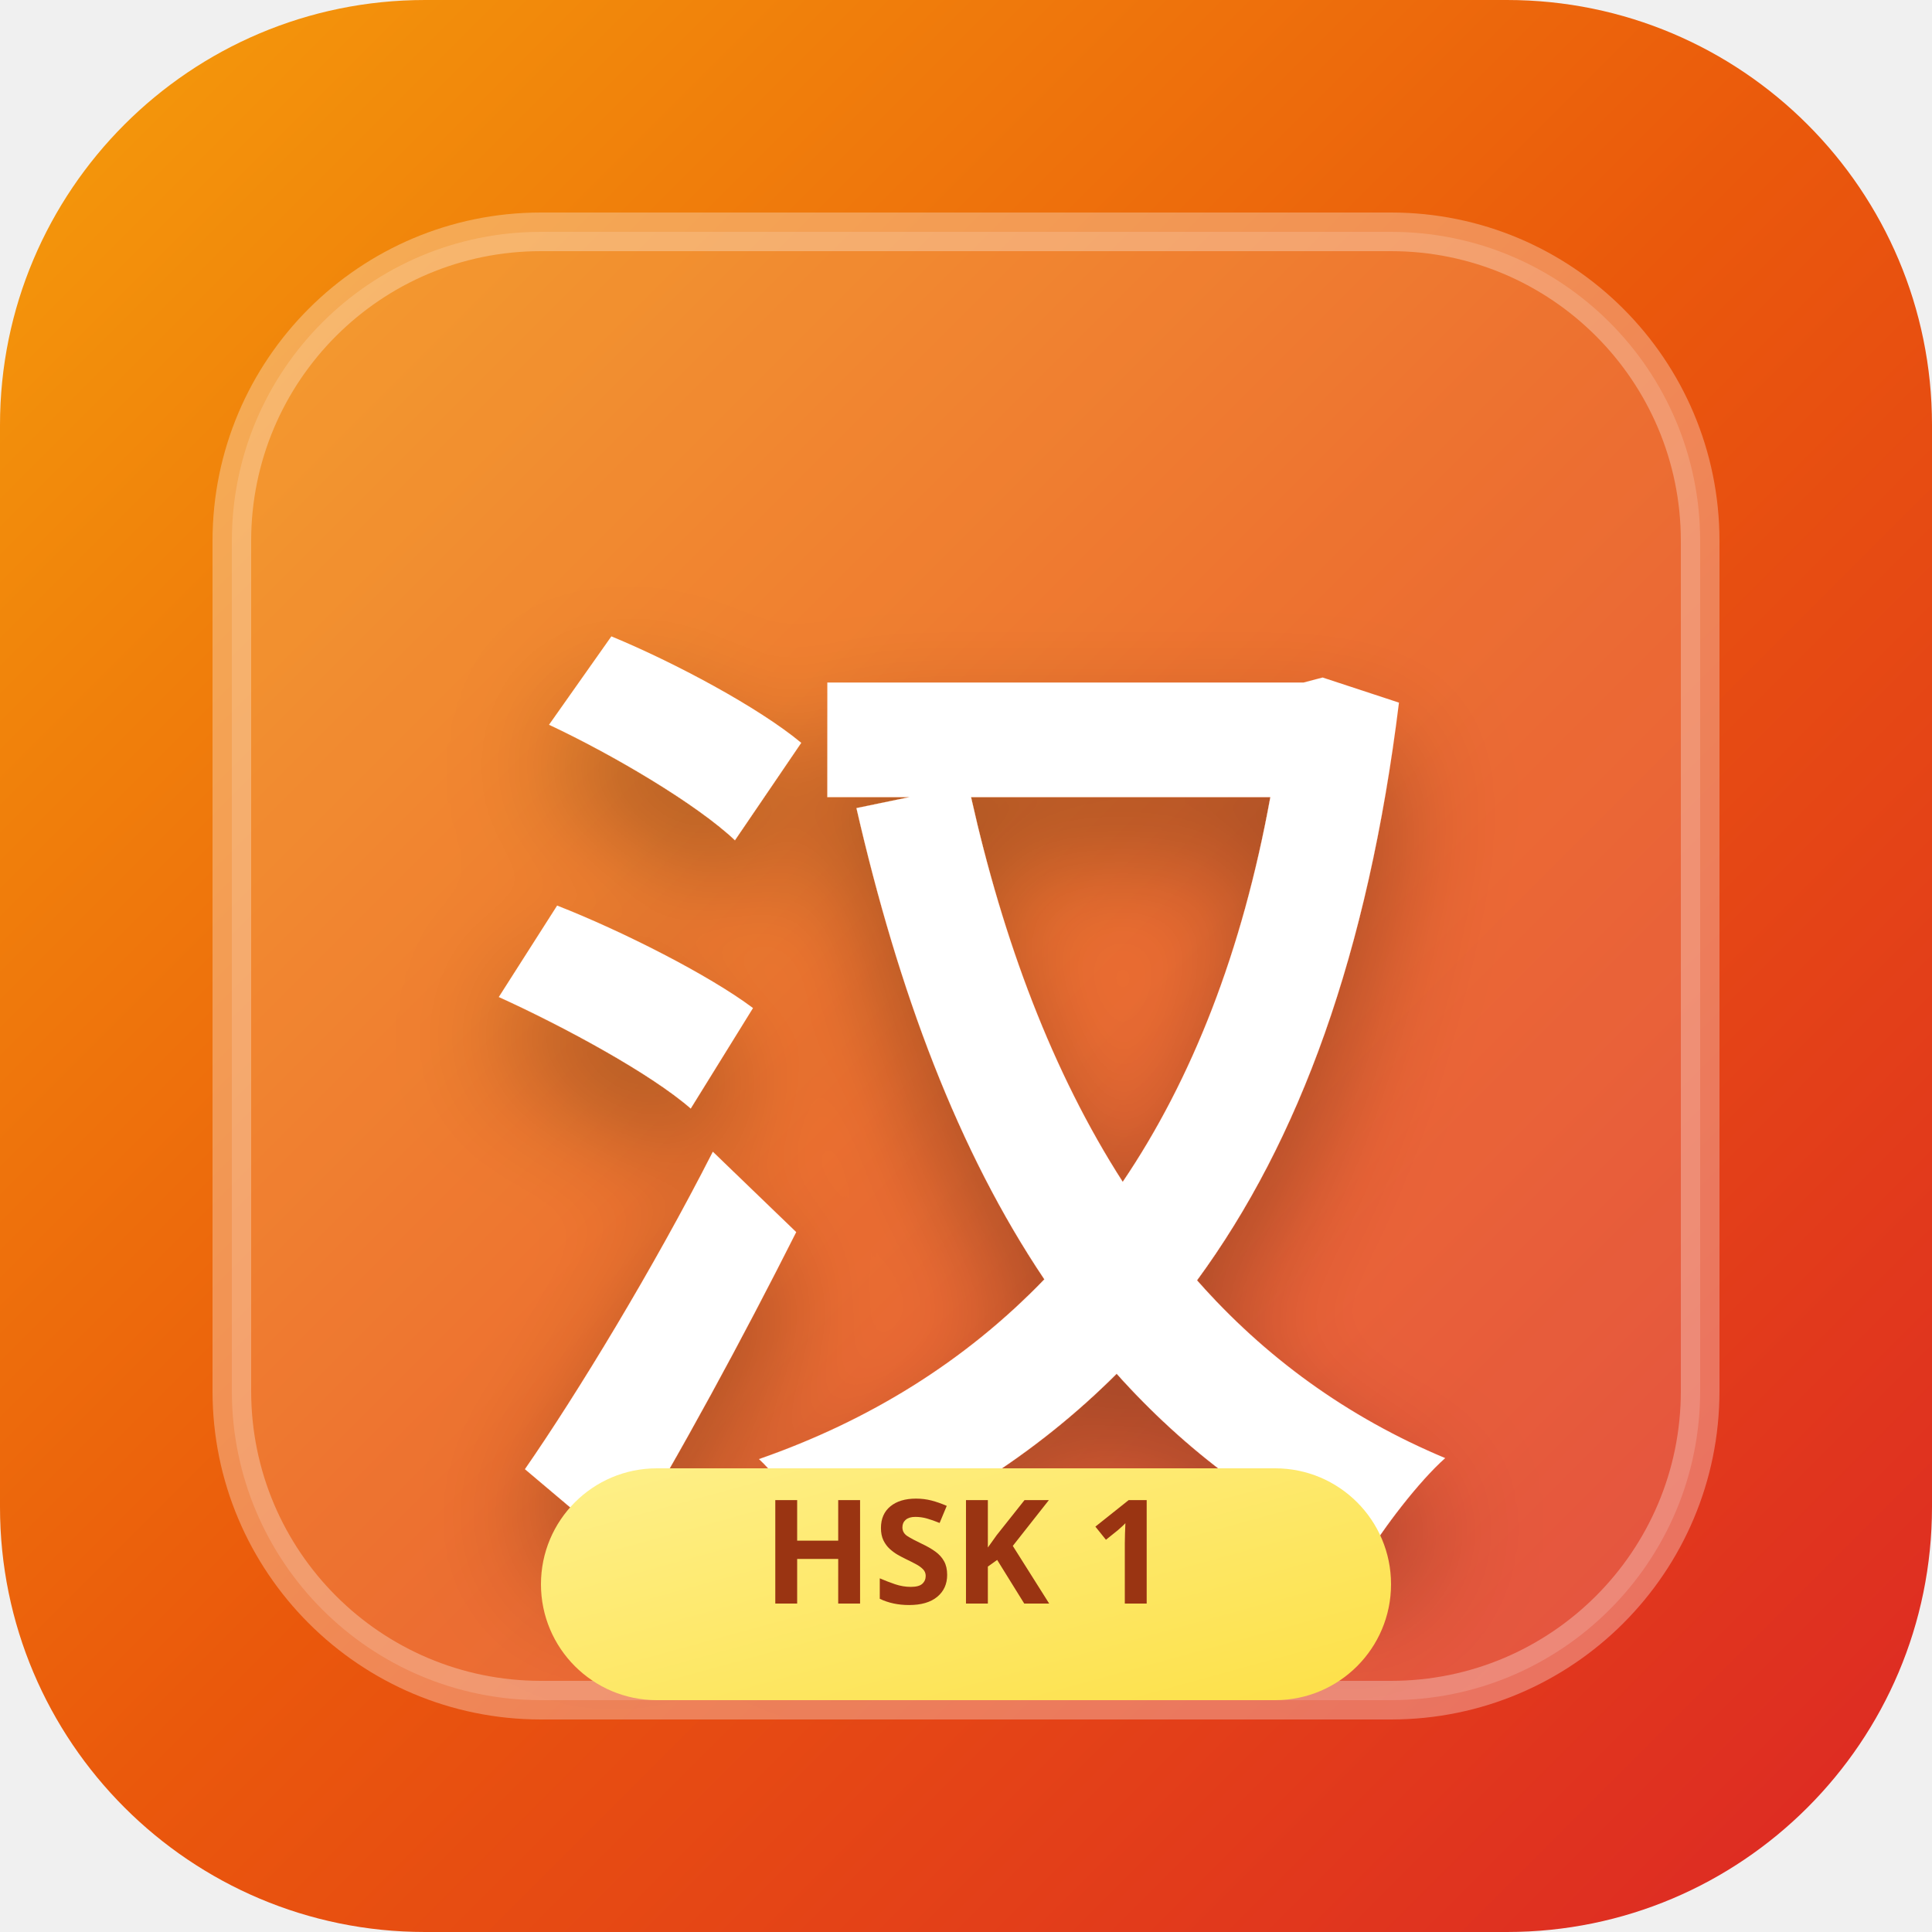
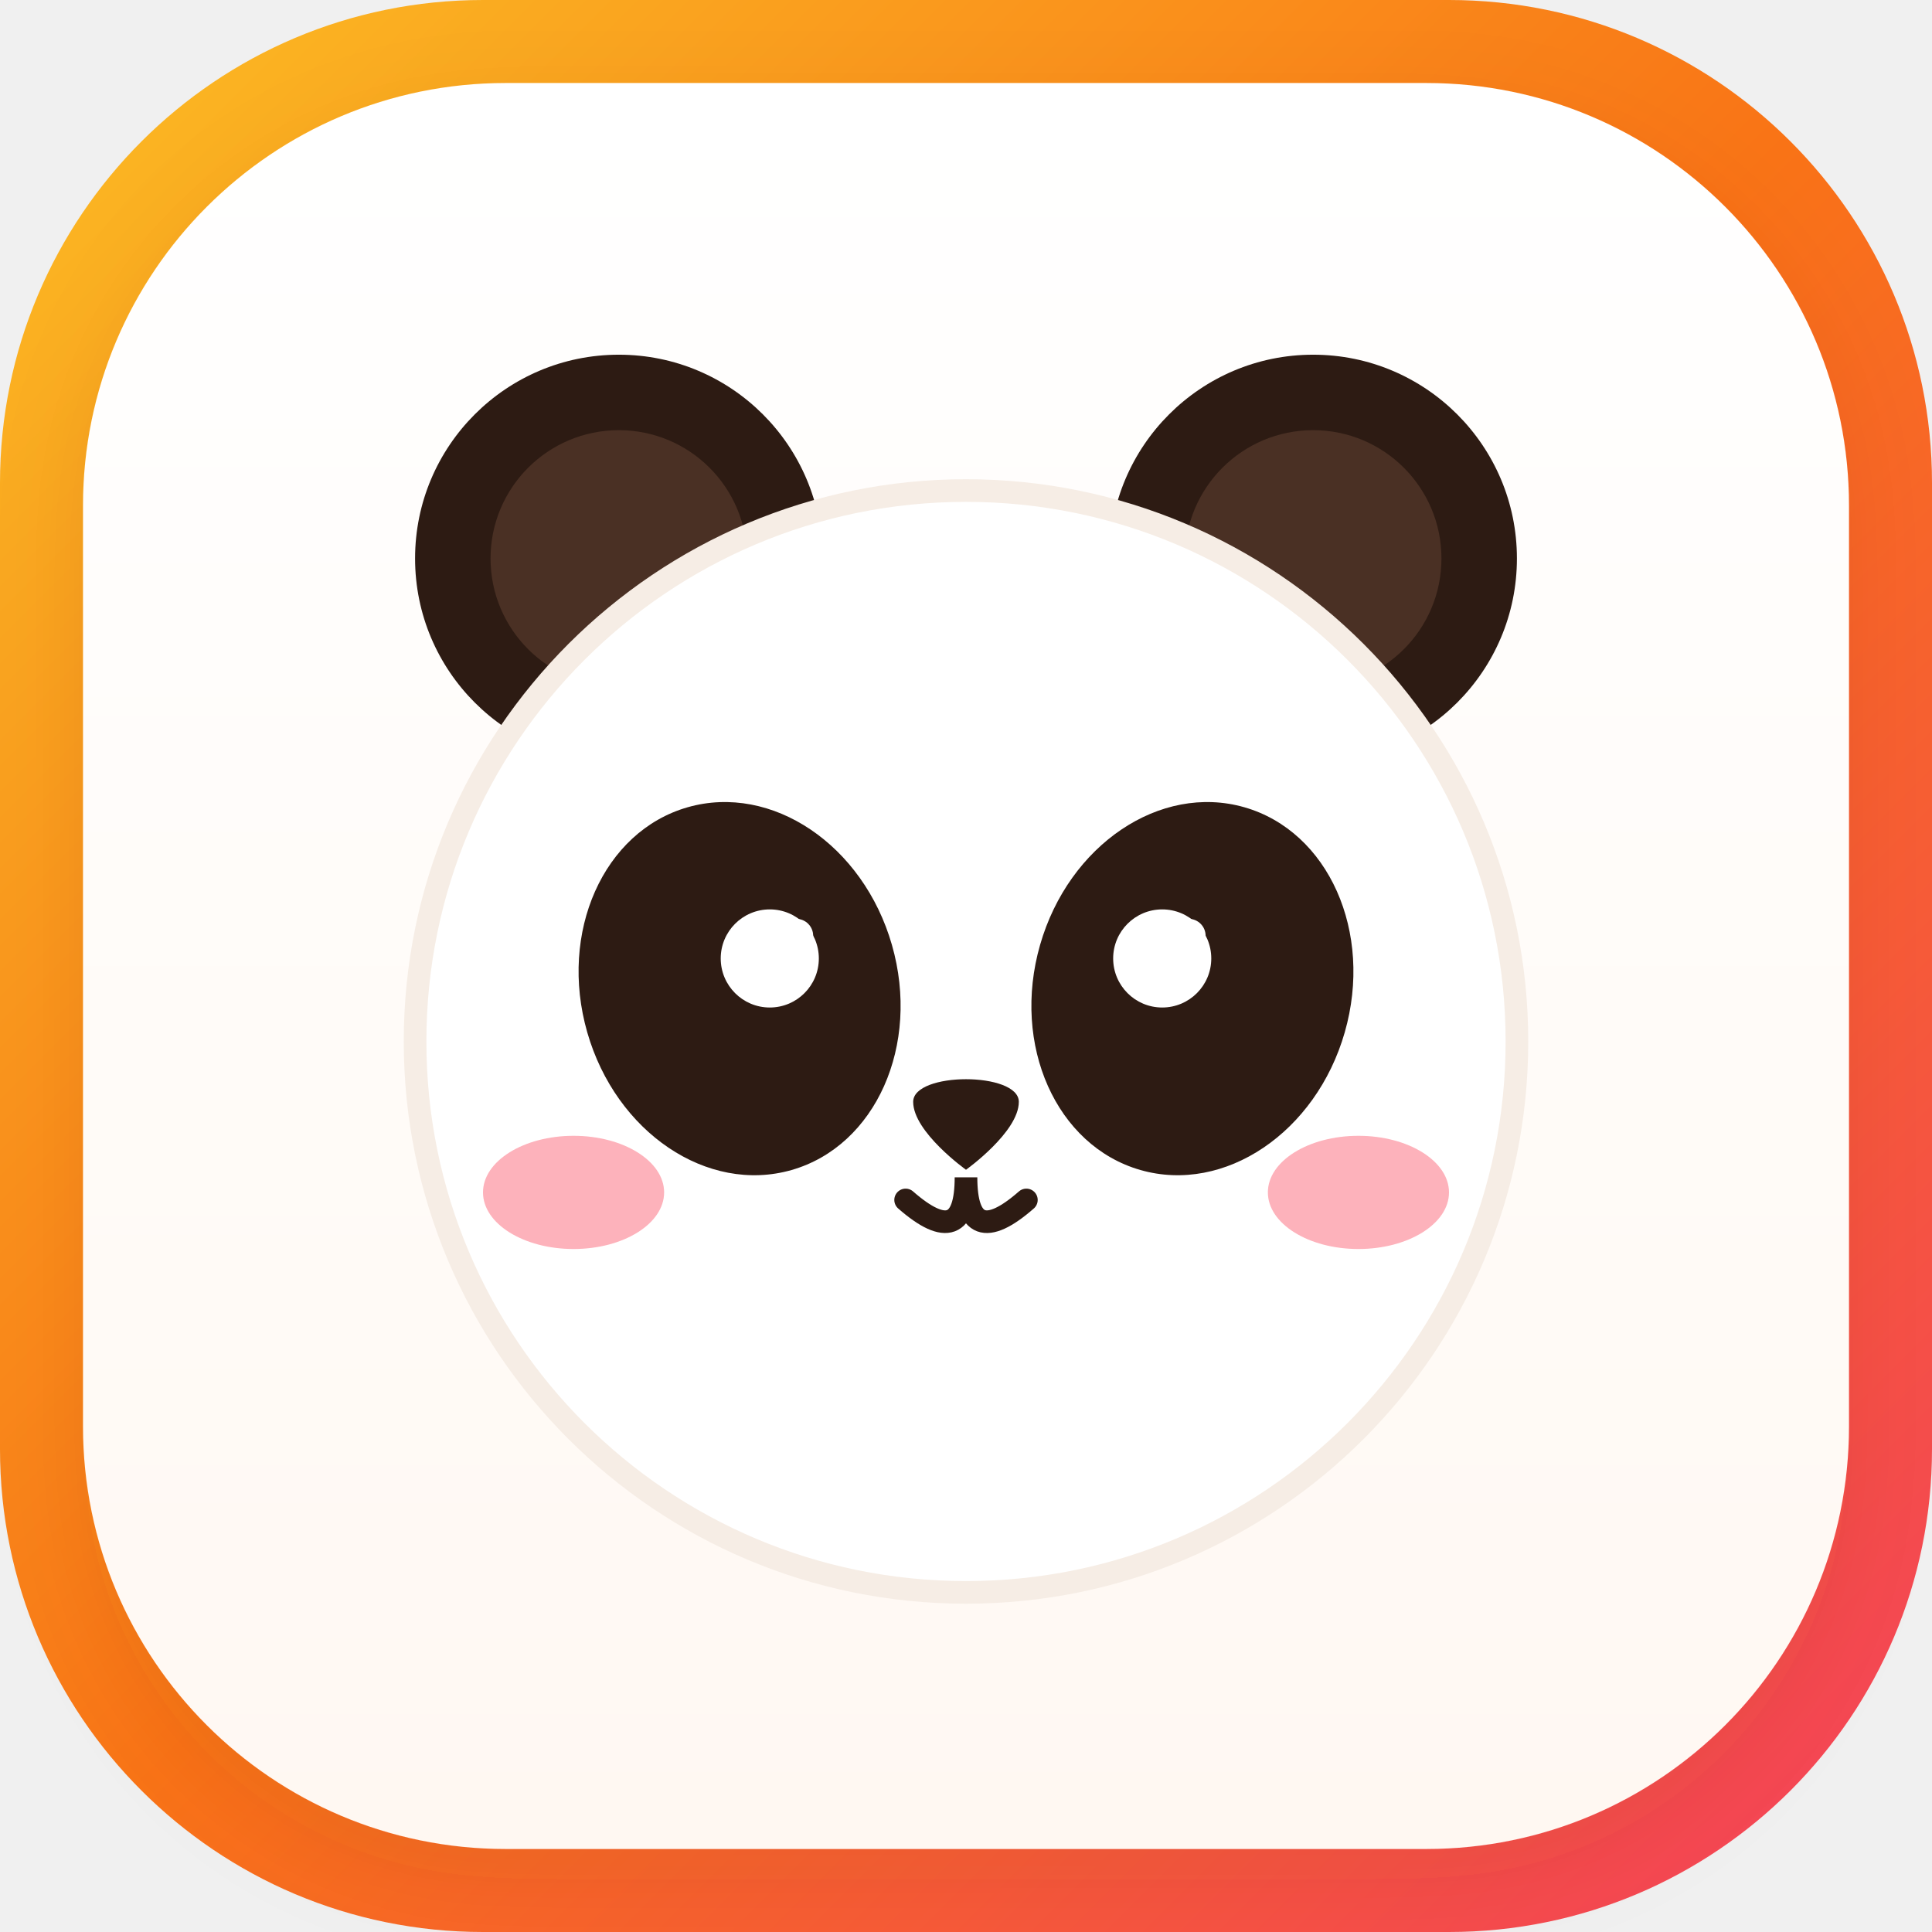
<svg xmlns="http://www.w3.org/2000/svg" width="512" height="512" viewBox="0 0 512 512">
  <defs>
-     <linearGradient id="bgGrad" x1="0%" y1="0%" x2="100%" y2="100%">
-       <stop offset="0%" stop-color="#f59e0b" />
-       <stop offset="50%" stop-color="#ea580c" />
-       <stop offset="100%" stop-color="#dc2626" />
+     <linearGradient id="warmGrad" x1="0%" y1="0%" x2="100%" y2="100%">
+       <stop offset="0%" stop-color="#fbbf24" />
+       <stop offset="50%" stop-color="#f97316" />
+       <stop offset="100%" stop-color="#f43f5e" />
    </linearGradient>
-     <linearGradient id="goldGrad" x1="0%" y1="0%" x2="100%" y2="100%">
-       <stop offset="0%" stop-color="#fef08a" />
-       <stop offset="100%" stop-color="#fde047" />
+     <linearGradient id="innerWhite" x1="0%" y1="0%" x2="0%" y2="100%">
+       <stop offset="0%" stop-color="#ffffff" />
+       <stop offset="100%" stop-color="#fff8f2" />
    </linearGradient>
-     <filter id="shadow" x="-20%" y="-20%" width="140%" height="140%">
-       <feDropShadow dx="0" dy="15.36" stdDeviation="15.36" flood-opacity="0.3" flood-color="#000000" />
+     <filter id="softShadow" x="-10%" y="-10%" width="120%" height="120%">
+       <feDropShadow dx="0" dy="12" stdDeviation="16" flood-color="#ea580c" flood-opacity="0.25" />
+     </filter>
+     <filter id="pandaHeadShadow" x="-10%" y="-10%" width="120%" height="120%">
+       <feDropShadow dx="0" dy="8" stdDeviation="12" flood-color="#7c2d12" flood-opacity="0.1" />
    </filter>
  </defs>
-   <rect width="512" height="512" rx="112.64" fill="url(#bgGrad)" />
-   <rect x="61.44" y="61.44" width="389.12" height="389.12" rx="81.92" fill="white" fill-opacity="0.15" stroke="rgba(255,255,255,0.3)" stroke-width="10.24" />
-   <text x="50%" y="58%" font-family="'Noto Sans SC', 'PingFang SC', 'Microsoft YaHei', sans-serif" font-size="266.24" font-weight="900" fill="white" text-anchor="middle" dominant-baseline="middle" filter="url(#shadow)">
-       汉
-     </text>
-   <rect x="143.36" y="389.12" width="225.28" height="61.44" rx="30.72" fill="url(#goldGrad)" />
-   <text x="50%" y="424.96" font-family="sans-serif" font-size="38.4" font-weight="bold" fill="#9a3412" text-anchor="middle">
-       HSK 1
-     </text>
+   <rect width="512" height="512" rx="128" fill="url(#warmGrad)" />
+   <rect x="22" y="22" width="468" height="468" rx="112" fill="url(#innerWhite)" filter="url(#pandaHeadShadow)" />
+   <circle cx="164" cy="148" r="54" fill="#2d1b13" />
+   <circle cx="164" cy="148" r="34" fill="#4a3024" />
+   <circle cx="348" cy="148" r="54" fill="#2d1b13" />
+   <circle cx="348" cy="148" r="34" fill="#4a3024" />
+   <circle cx="256" cy="276" r="146" fill="#ffffff" stroke="#f6ede5" stroke-width="6" />
+   <g transform="translate(196, 262) rotate(-16) translate(-196, -262)">
+     <ellipse cx="196" cy="262" rx="42" ry="50" fill="#2d1b13" />
+   </g>
+   <g transform="translate(316, 262) rotate(16) translate(-316, -262)">
+     <ellipse cx="316" cy="262" rx="42" ry="50" fill="#2d1b13" />
+   </g>
+   <circle cx="204" cy="254" r="13" fill="#ffffff" />
+   <circle cx="211" cy="248" r="4.5" fill="#ffffff" />
+   <circle cx="308" cy="254" r="13" fill="#ffffff" />
+   <circle cx="315" cy="248" r="4.5" fill="#ffffff" />
+   <ellipse cx="152" cy="316" rx="24" ry="15" fill="#fda4af" opacity="0.85" />
+   <ellipse cx="360" cy="316" rx="24" ry="15" fill="#fda4af" opacity="0.85" />
+   <path d="M 242 292 C 242 284, 270 284, 270 292 C 270 300, 256 310, 256 310 C 256 310, 242 300, 242 292 Z" fill="#2d1b13" />
+   <path d="M 240 318 Q 256 332 256 312 Q 256 332 272 318" fill="none" stroke="#2d1b13" stroke-width="6" stroke-linecap="round" />
</svg>
